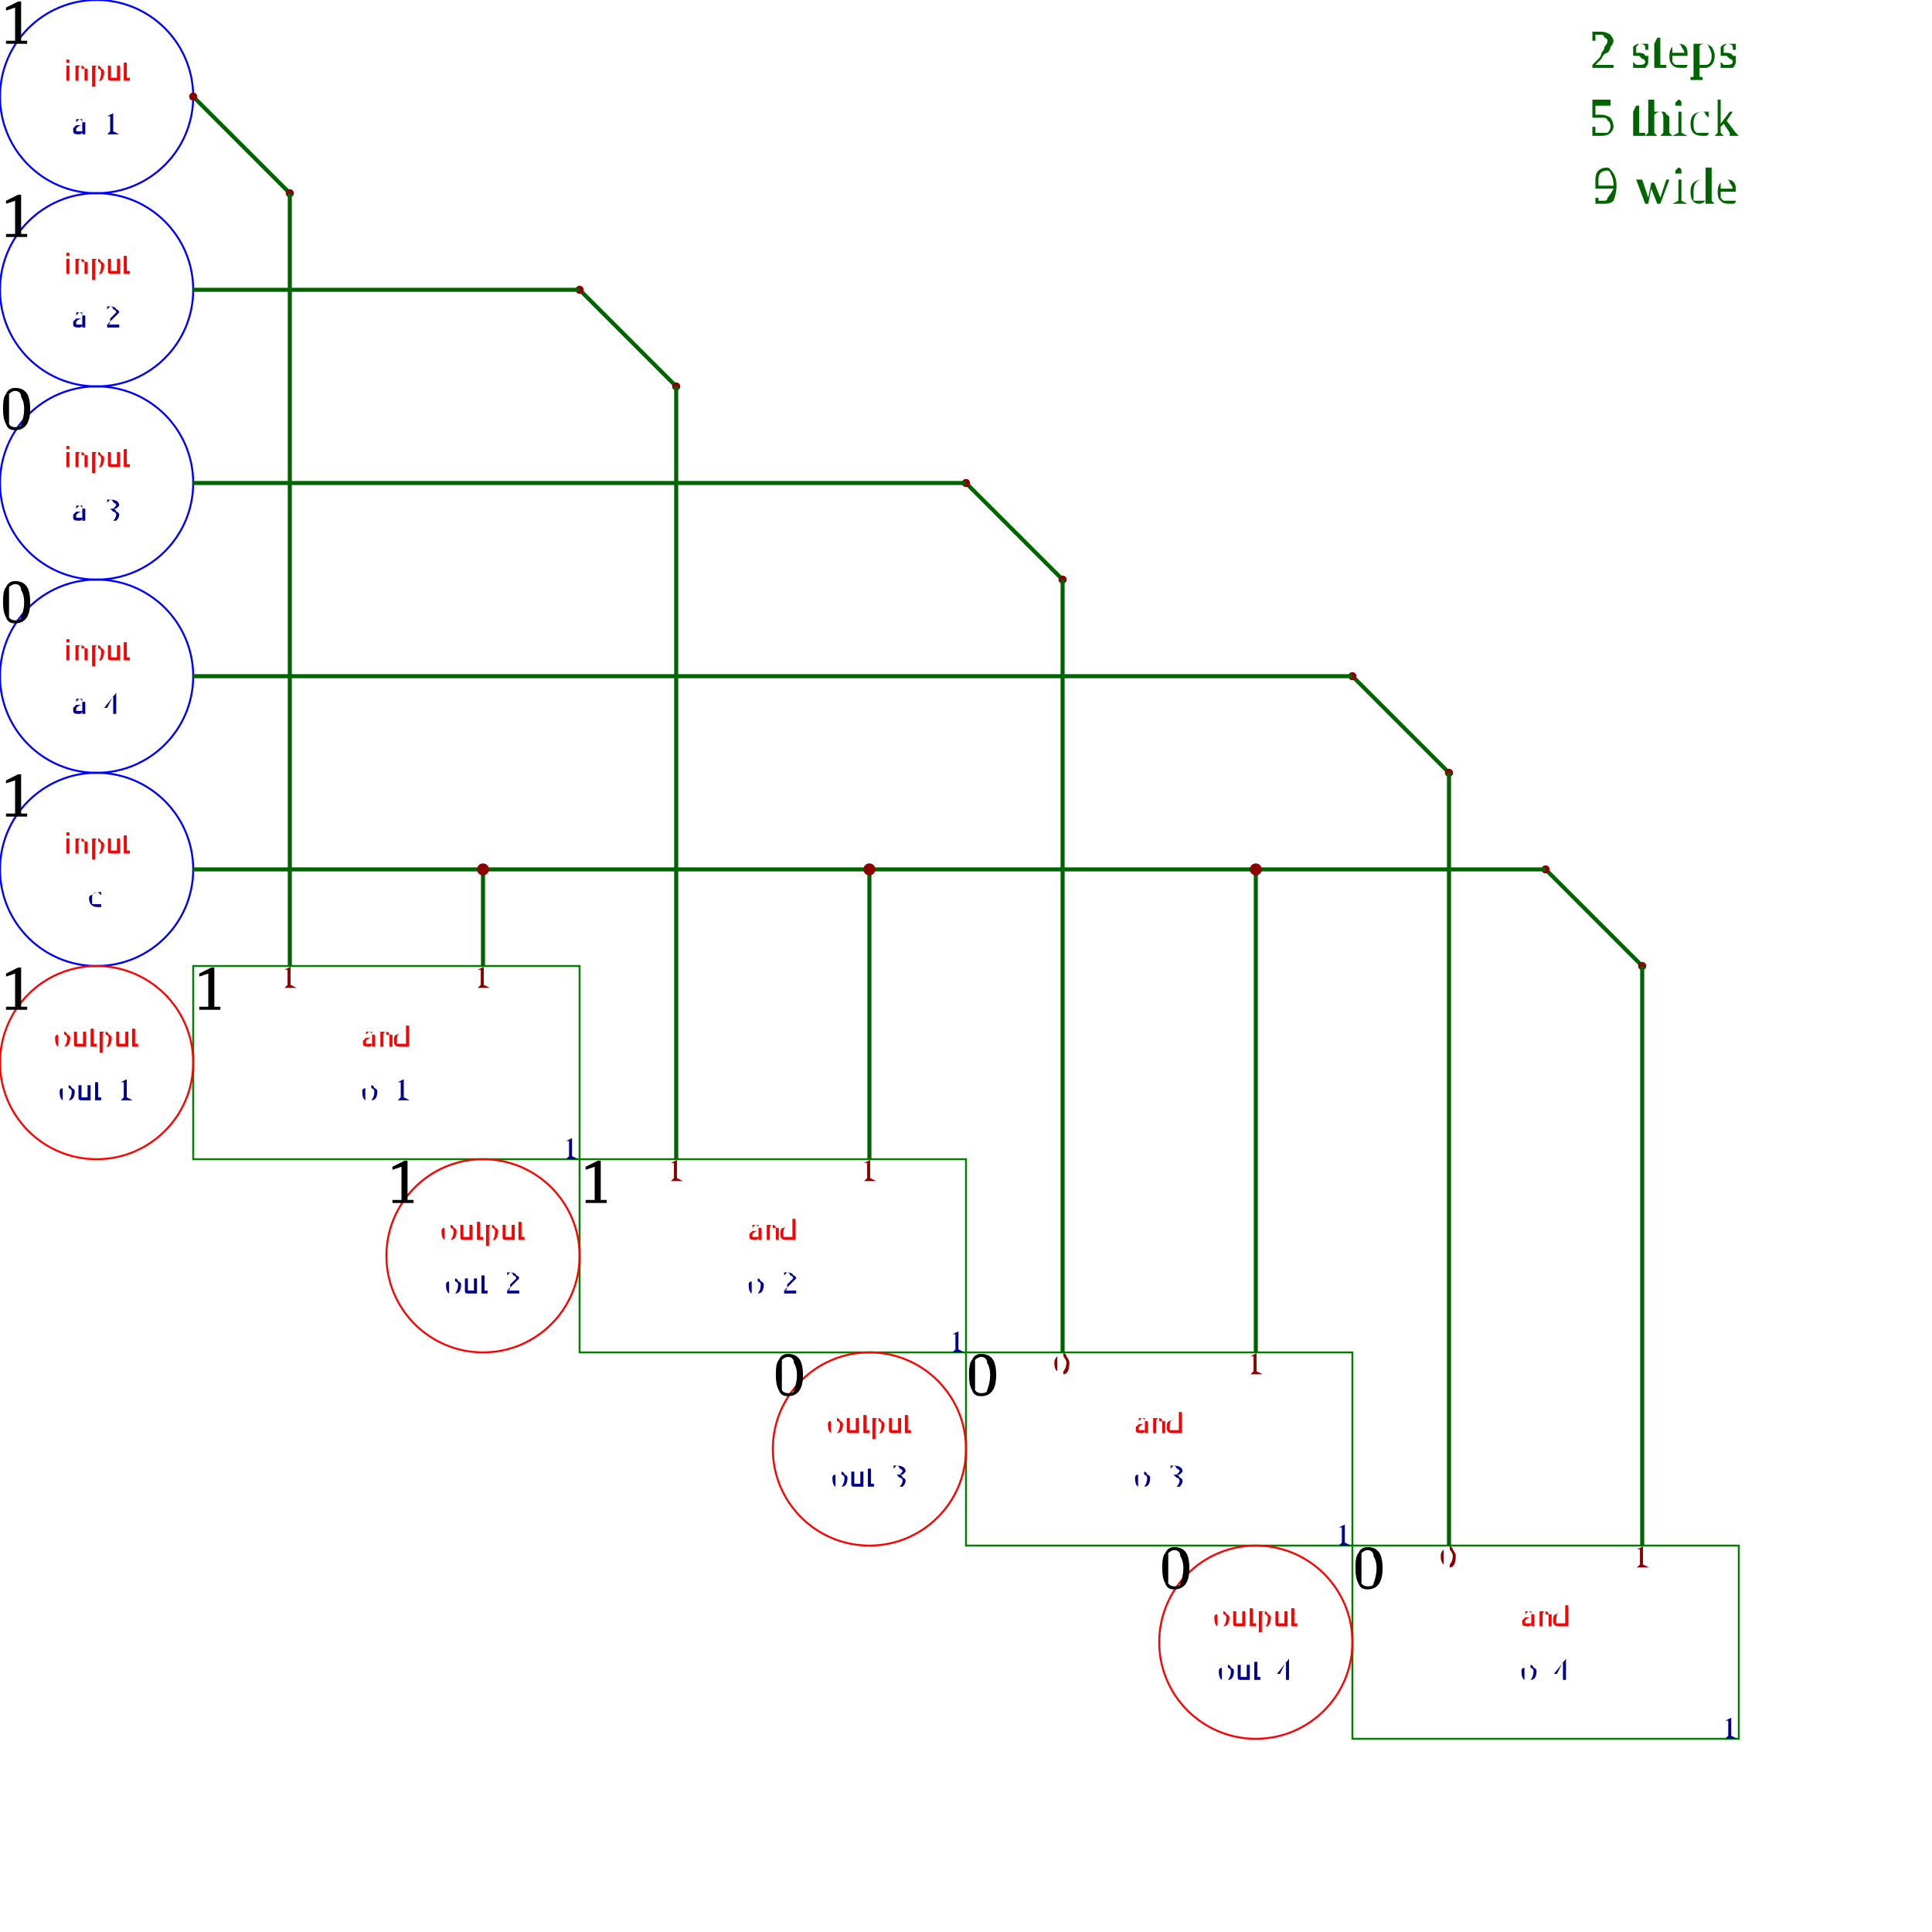
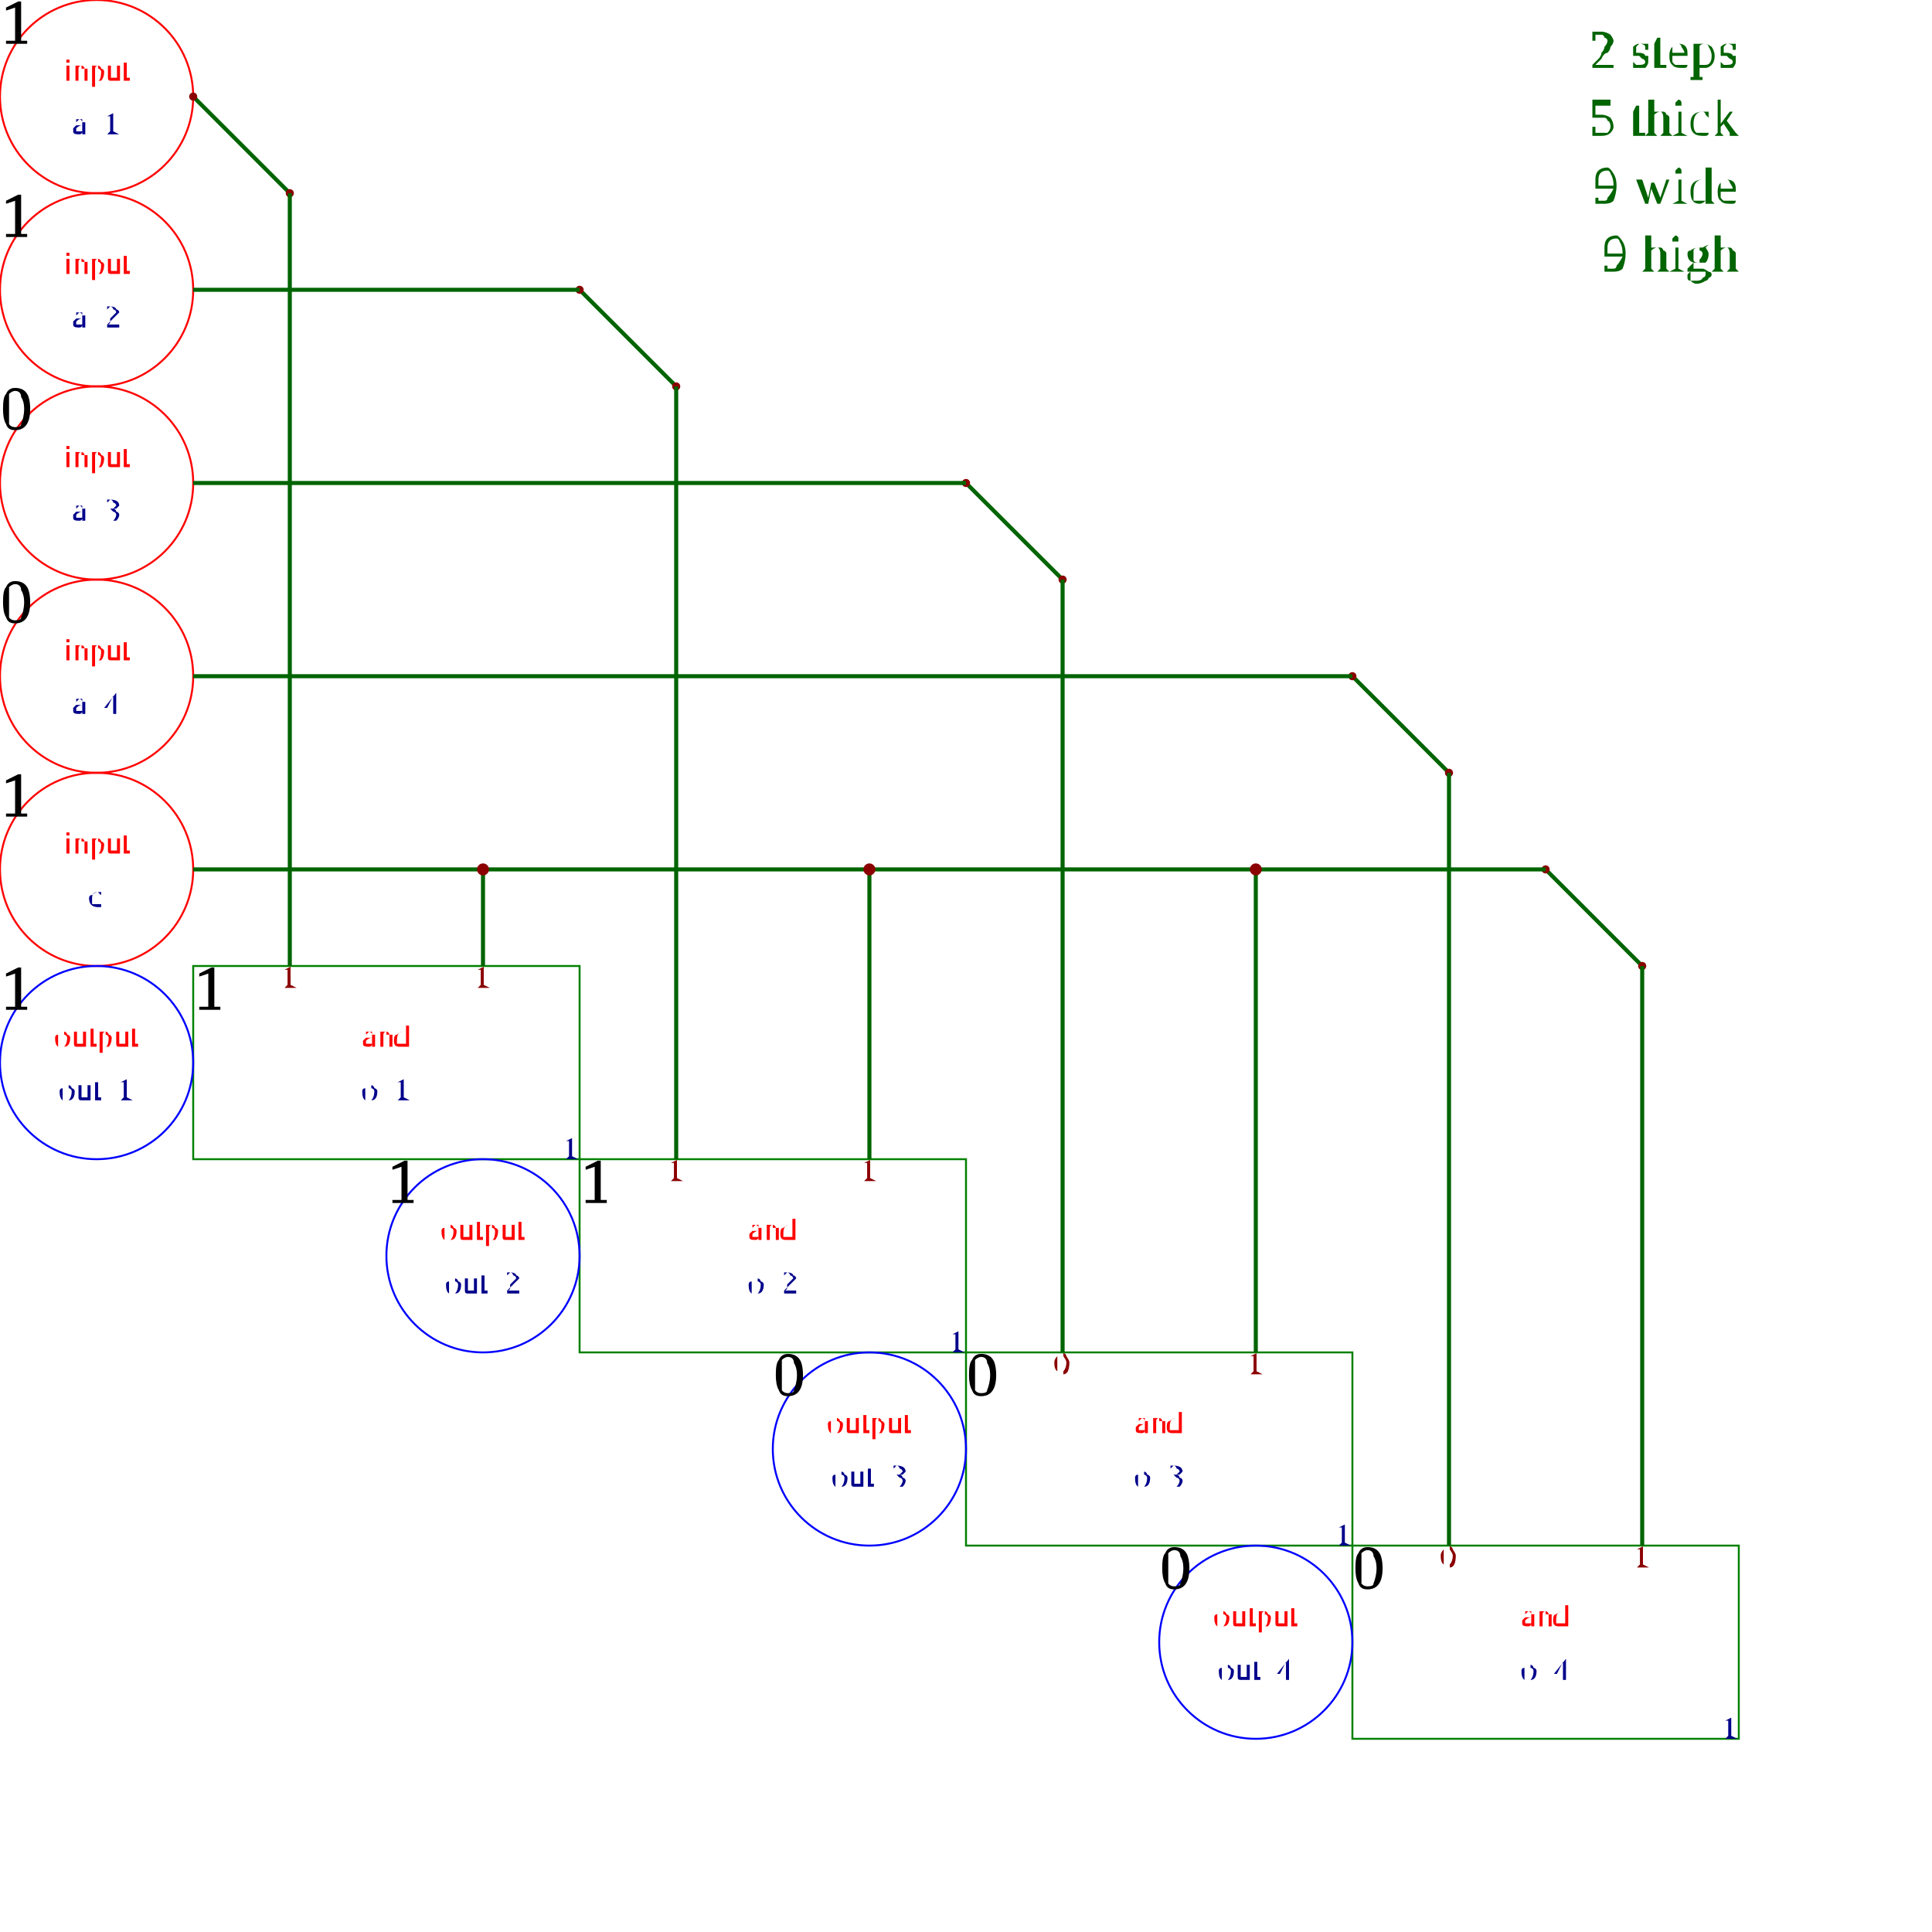
<svg xmlns="http://www.w3.org/2000/svg" height="100%" viewBox="0 0 10 10" width="100%">
  <text fill="darkGreen" font-size="0.281" stroke-width="0.018" text-anchor="end" x="9" y="0.352">2 steps</text>
  <text fill="darkGreen" font-size="0.281" stroke-width="0.018" text-anchor="end" x="9" y="0.703">5 thick</text>
  <text fill="darkGreen" font-size="0.281" stroke-width="0.018" text-anchor="end" x="9" y="1.055">9 wide</text>
-   <circle cx="0.5" cy="0.5" fill="transparent" font-size="0.167" r="0.5" stroke="blue" stroke-width="0.01" />
+   <text fill="darkGreen" font-size="0.281" stroke-width="0.018" text-anchor="end" x="9" y="1.406">9 high</text>
+   <circle cx="0.5" cy="0.5" fill="transparent" font-size="0.167" r="0.5" stroke="red" stroke-width="0.01" />
  <text dominant-baseline="hanging" fill="black" font-size="0.333" stroke-width="0.021" text-anchor="start" x="0" y="0">1</text>
  <text dominant-baseline="auto" fill="red" font-size="0.167" stroke-width="0.01" text-anchor="middle" x="0.5" y="0.417">input</text>
  <text dominant-baseline="hanging" fill="darkblue" font-size="0.167" stroke-width="0.01" text-anchor="middle" x="0.5" y="0.583">a_1</text>
-   <circle cx="0.5" cy="1.5" fill="transparent" font-size="0.167" r="0.5" stroke="blue" stroke-width="0.01" />
+   <circle cx="0.5" cy="1.5" fill="transparent" font-size="0.167" r="0.5" stroke="red" stroke-width="0.01" />
  <text dominant-baseline="hanging" fill="black" font-size="0.333" stroke-width="0.021" text-anchor="start" x="0" y="1">1</text>
  <text dominant-baseline="auto" fill="red" font-size="0.167" stroke-width="0.01" text-anchor="middle" x="0.5" y="1.417">input</text>
  <text dominant-baseline="hanging" fill="darkblue" font-size="0.167" stroke-width="0.01" text-anchor="middle" x="0.5" y="1.583">a_2</text>
-   <circle cx="0.5" cy="2.5" fill="transparent" font-size="0.167" r="0.5" stroke="blue" stroke-width="0.01" />
+   <circle cx="0.5" cy="2.5" fill="transparent" font-size="0.167" r="0.5" stroke="red" stroke-width="0.01" />
  <text dominant-baseline="hanging" fill="black" font-size="0.333" stroke-width="0.021" text-anchor="start" x="0" y="2">0</text>
  <text dominant-baseline="auto" fill="red" font-size="0.167" stroke-width="0.01" text-anchor="middle" x="0.5" y="2.417">input</text>
  <text dominant-baseline="hanging" fill="darkblue" font-size="0.167" stroke-width="0.01" text-anchor="middle" x="0.5" y="2.583">a_3</text>
-   <circle cx="0.5" cy="3.5" fill="transparent" font-size="0.167" r="0.5" stroke="blue" stroke-width="0.01" />
+   <circle cx="0.5" cy="3.5" fill="transparent" font-size="0.167" r="0.5" stroke="red" stroke-width="0.01" />
  <text dominant-baseline="hanging" fill="black" font-size="0.333" stroke-width="0.021" text-anchor="start" x="0" y="3">0</text>
  <text dominant-baseline="auto" fill="red" font-size="0.167" stroke-width="0.01" text-anchor="middle" x="0.5" y="3.417">input</text>
  <text dominant-baseline="hanging" fill="darkblue" font-size="0.167" stroke-width="0.01" text-anchor="middle" x="0.5" y="3.583">a_4</text>
-   <circle cx="0.5" cy="4.5" fill="transparent" font-size="0.167" r="0.5" stroke="blue" stroke-width="0.01" />
+   <circle cx="0.5" cy="4.5" fill="transparent" font-size="0.167" r="0.5" stroke="red" stroke-width="0.01" />
  <text dominant-baseline="hanging" fill="black" font-size="0.333" stroke-width="0.021" text-anchor="start" x="0" y="4">1</text>
  <text dominant-baseline="auto" fill="red" font-size="0.167" stroke-width="0.01" text-anchor="middle" x="0.5" y="4.417">input</text>
  <text dominant-baseline="hanging" fill="darkblue" font-size="0.167" stroke-width="0.01" text-anchor="middle" x="0.5" y="4.583">c</text>
  <rect fill="transparent" font-size="0.167" height="1" stroke="green" stroke-width="0.01" width="2" x="1" y="5" />
  <text dominant-baseline="hanging" fill="black" font-size="0.333" stroke-width="0.021" text-anchor="start" x="1" y="5">1</text>
  <text fill="darkBlue" font-size="0.167" stroke-width="0.01" text-anchor="end" x="3" y="6">1</text>
  <text dominant-baseline="auto" fill="red" font-size="0.167" stroke-width="0.01" text-anchor="middle" x="2" y="5.417">and</text>
  <text dominant-baseline="hanging" fill="darkblue" font-size="0.167" stroke-width="0.01" text-anchor="middle" x="2" y="5.583">o_1</text>
  <text dominant-baseline="hanging" fill="darkRed" font-size="0.167" stroke-width="0.01" text-anchor="middle" x="1.5" y="5">1</text>
  <text dominant-baseline="hanging" fill="darkRed" font-size="0.167" stroke-width="0.01" text-anchor="middle" x="2.5" y="5">1</text>
  <rect fill="transparent" font-size="0.167" height="1" stroke="green" stroke-width="0.01" width="2" x="3" y="6" />
  <text dominant-baseline="hanging" fill="black" font-size="0.333" stroke-width="0.021" text-anchor="start" x="3" y="6">1</text>
  <text fill="darkBlue" font-size="0.167" stroke-width="0.01" text-anchor="end" x="5" y="7">1</text>
  <text dominant-baseline="auto" fill="red" font-size="0.167" stroke-width="0.01" text-anchor="middle" x="4" y="6.417">and</text>
  <text dominant-baseline="hanging" fill="darkblue" font-size="0.167" stroke-width="0.01" text-anchor="middle" x="4" y="6.583">o_2</text>
  <text dominant-baseline="hanging" fill="darkRed" font-size="0.167" stroke-width="0.01" text-anchor="middle" x="3.5" y="6">1</text>
  <text dominant-baseline="hanging" fill="darkRed" font-size="0.167" stroke-width="0.01" text-anchor="middle" x="4.5" y="6">1</text>
  <rect fill="transparent" font-size="0.167" height="1" stroke="green" stroke-width="0.01" width="2" x="5" y="7" />
  <text dominant-baseline="hanging" fill="black" font-size="0.333" stroke-width="0.021" text-anchor="start" x="5" y="7">0</text>
  <text fill="darkBlue" font-size="0.167" stroke-width="0.01" text-anchor="end" x="7" y="8">1</text>
  <text dominant-baseline="auto" fill="red" font-size="0.167" stroke-width="0.01" text-anchor="middle" x="6" y="7.417">and</text>
  <text dominant-baseline="hanging" fill="darkblue" font-size="0.167" stroke-width="0.01" text-anchor="middle" x="6" y="7.583">o_3</text>
  <text dominant-baseline="hanging" fill="darkRed" font-size="0.167" stroke-width="0.01" text-anchor="middle" x="5.5" y="7">0</text>
  <text dominant-baseline="hanging" fill="darkRed" font-size="0.167" stroke-width="0.01" text-anchor="middle" x="6.5" y="7">1</text>
  <rect fill="transparent" font-size="0.167" height="1" stroke="green" stroke-width="0.01" width="2" x="7" y="8" />
  <text dominant-baseline="hanging" fill="black" font-size="0.333" stroke-width="0.021" text-anchor="start" x="7" y="8">0</text>
  <text fill="darkBlue" font-size="0.167" stroke-width="0.01" text-anchor="end" x="9" y="9">1</text>
  <text dominant-baseline="auto" fill="red" font-size="0.167" stroke-width="0.01" text-anchor="middle" x="8" y="8.417">and</text>
  <text dominant-baseline="hanging" fill="darkblue" font-size="0.167" stroke-width="0.01" text-anchor="middle" x="8" y="8.583">o_4</text>
  <text dominant-baseline="hanging" fill="darkRed" font-size="0.167" stroke-width="0.01" text-anchor="middle" x="7.5" y="8">0</text>
  <text dominant-baseline="hanging" fill="darkRed" font-size="0.167" stroke-width="0.01" text-anchor="middle" x="8.5" y="8">1</text>
-   <circle cx="0.5" cy="5.5" fill="transparent" font-size="0.167" r="0.5" stroke="red" stroke-width="0.01" />
+   <circle cx="0.5" cy="5.5" fill="transparent" font-size="0.167" r="0.5" stroke="blue" stroke-width="0.01" />
  <text dominant-baseline="hanging" fill="black" font-size="0.333" stroke-width="0.021" text-anchor="start" x="0" y="5">1</text>
  <text dominant-baseline="auto" fill="red" font-size="0.167" stroke-width="0.01" text-anchor="middle" x="0.5" y="5.417">output</text>
  <text dominant-baseline="hanging" fill="darkblue" font-size="0.167" stroke-width="0.01" text-anchor="middle" x="0.5" y="5.583">out_1</text>
-   <circle cx="2.5" cy="6.5" fill="transparent" font-size="0.167" r="0.5" stroke="red" stroke-width="0.01" />
+   <circle cx="2.5" cy="6.5" fill="transparent" font-size="0.167" r="0.5" stroke="blue" stroke-width="0.01" />
  <text dominant-baseline="hanging" fill="black" font-size="0.333" stroke-width="0.021" text-anchor="start" x="2" y="6">1</text>
  <text dominant-baseline="auto" fill="red" font-size="0.167" stroke-width="0.01" text-anchor="middle" x="2.5" y="6.417">output</text>
  <text dominant-baseline="hanging" fill="darkblue" font-size="0.167" stroke-width="0.01" text-anchor="middle" x="2.5" y="6.583">out_2</text>
-   <circle cx="4.5" cy="7.5" fill="transparent" font-size="0.167" r="0.5" stroke="red" stroke-width="0.01" />
+   <circle cx="4.5" cy="7.5" fill="transparent" font-size="0.167" r="0.5" stroke="blue" stroke-width="0.01" />
  <text dominant-baseline="hanging" fill="black" font-size="0.333" stroke-width="0.021" text-anchor="start" x="4" y="7">0</text>
  <text dominant-baseline="auto" fill="red" font-size="0.167" stroke-width="0.01" text-anchor="middle" x="4.5" y="7.417">output</text>
  <text dominant-baseline="hanging" fill="darkblue" font-size="0.167" stroke-width="0.01" text-anchor="middle" x="4.5" y="7.583">out_3</text>
-   <circle cx="6.5" cy="8.5" fill="transparent" font-size="0.167" r="0.5" stroke="red" stroke-width="0.01" />
+   <circle cx="6.5" cy="8.5" fill="transparent" font-size="0.167" r="0.5" stroke="blue" stroke-width="0.01" />
  <text dominant-baseline="hanging" fill="black" font-size="0.333" stroke-width="0.021" text-anchor="start" x="6" y="8">0</text>
  <text dominant-baseline="auto" fill="red" font-size="0.167" stroke-width="0.01" text-anchor="middle" x="6.5" y="8.417">output</text>
  <text dominant-baseline="hanging" fill="darkblue" font-size="0.167" stroke-width="0.01" text-anchor="middle" x="6.5" y="8.583">out_4</text>
  <line fill="transparent" font-size="0.167" stroke="darkgreen" stroke-width="0.021" x1="1" x2="1.5" y1="0.5" y2="1" />
  <circle cx="1" cy="0.5" fill="darkRed" font-size="0.167" r="0.021" stroke-width="0.01" />
  <circle cx="1.5" cy="1" fill="darkRed" font-size="0.167" r="0.021" stroke-width="0.01" />
  <line fill="transparent" font-size="0.167" stroke="darkgreen" stroke-width="0.021" x1="2" x2="3" y1="4.5" y2="4.5" />
  <line fill="transparent" font-size="0.167" stroke="darkgreen" stroke-width="0.021" x1="2.5" x2="2.5" y1="4.5" y2="5" />
  <circle cx="2.5" cy="4.5" fill="darkRed" font-size="0.167" r="0.031" stroke-width="0.01" />
  <line fill="transparent" font-size="0.167" stroke="darkgreen" stroke-width="0.021" x1="3" x2="3.5" y1="1.5" y2="2" />
  <circle cx="3" cy="1.5" fill="darkRed" font-size="0.167" r="0.021" stroke-width="0.01" />
  <circle cx="3.5" cy="2" fill="darkRed" font-size="0.167" r="0.021" stroke-width="0.01" />
  <line fill="transparent" font-size="0.167" stroke="darkgreen" stroke-width="0.021" x1="4" x2="5" y1="4.5" y2="4.5" />
  <line fill="transparent" font-size="0.167" stroke="darkgreen" stroke-width="0.021" x1="4.5" x2="4.5" y1="4.5" y2="5" />
  <circle cx="4.5" cy="4.5" fill="darkRed" font-size="0.167" r="0.031" stroke-width="0.01" />
  <line fill="transparent" font-size="0.167" stroke="darkgreen" stroke-width="0.021" x1="5" x2="5.5" y1="2.5" y2="3" />
  <circle cx="5" cy="2.5" fill="darkRed" font-size="0.167" r="0.021" stroke-width="0.01" />
  <circle cx="5.5" cy="3" fill="darkRed" font-size="0.167" r="0.021" stroke-width="0.01" />
  <line fill="transparent" font-size="0.167" stroke="darkgreen" stroke-width="0.021" x1="6" x2="7" y1="4.5" y2="4.5" />
  <line fill="transparent" font-size="0.167" stroke="darkgreen" stroke-width="0.021" x1="6.5" x2="6.5" y1="4.5" y2="5" />
  <circle cx="6.5" cy="4.5" fill="darkRed" font-size="0.167" r="0.031" stroke-width="0.01" />
  <line fill="transparent" font-size="0.167" stroke="darkgreen" stroke-width="0.021" x1="7" x2="7.5" y1="3.5" y2="4" />
  <circle cx="7" cy="3.5" fill="darkRed" font-size="0.167" r="0.021" stroke-width="0.01" />
  <circle cx="7.5" cy="4" fill="darkRed" font-size="0.167" r="0.021" stroke-width="0.01" />
  <line fill="transparent" font-size="0.167" stroke="darkgreen" stroke-width="0.021" x1="8" x2="8.5" y1="4.5" y2="5" />
  <circle cx="8" cy="4.5" fill="darkRed" font-size="0.167" r="0.021" stroke-width="0.01" />
  <circle cx="8.5" cy="5" fill="darkRed" font-size="0.167" r="0.021" stroke-width="0.01" />
  <line fill="transparent" font-size="0.167" stroke="darkgreen" stroke-width="0.021" x1="1" x2="3" y1="1.5" y2="1.5" />
  <line fill="transparent" font-size="0.167" stroke="darkgreen" stroke-width="0.021" x1="1.5" x2="1.5" y1="1" y2="5" />
  <line fill="transparent" font-size="0.167" stroke="darkgreen" stroke-width="0.021" x1="1" x2="5" y1="2.5" y2="2.5" />
  <line fill="transparent" font-size="0.167" stroke="darkgreen" stroke-width="0.021" x1="1" x2="7" y1="3.5" y2="3.5" />
  <line fill="transparent" font-size="0.167" stroke="darkgreen" stroke-width="0.021" x1="1" x2="2" y1="4.5" y2="4.5" />
  <line fill="transparent" font-size="0.167" stroke="darkgreen" stroke-width="0.021" x1="3.5" x2="3.5" y1="2" y2="6" />
  <line fill="transparent" font-size="0.167" stroke="darkgreen" stroke-width="0.021" x1="3" x2="4" y1="4.5" y2="4.5" />
  <line fill="transparent" font-size="0.167" stroke="darkgreen" stroke-width="0.021" x1="4.5" x2="4.5" y1="5" y2="6" />
  <line fill="transparent" font-size="0.167" stroke="darkgreen" stroke-width="0.021" x1="5.5" x2="5.5" y1="3" y2="7" />
  <line fill="transparent" font-size="0.167" stroke="darkgreen" stroke-width="0.021" x1="5" x2="6" y1="4.5" y2="4.5" />
  <line fill="transparent" font-size="0.167" stroke="darkgreen" stroke-width="0.021" x1="6.5" x2="6.5" y1="5" y2="7" />
  <line fill="transparent" font-size="0.167" stroke="darkgreen" stroke-width="0.021" x1="7" x2="8" y1="4.5" y2="4.5" />
  <line fill="transparent" font-size="0.167" stroke="darkgreen" stroke-width="0.021" x1="7.5" x2="7.5" y1="4" y2="8" />
  <line fill="transparent" font-size="0.167" stroke="darkgreen" stroke-width="0.021" x1="8.5" x2="8.5" y1="5" y2="8" />
</svg>
